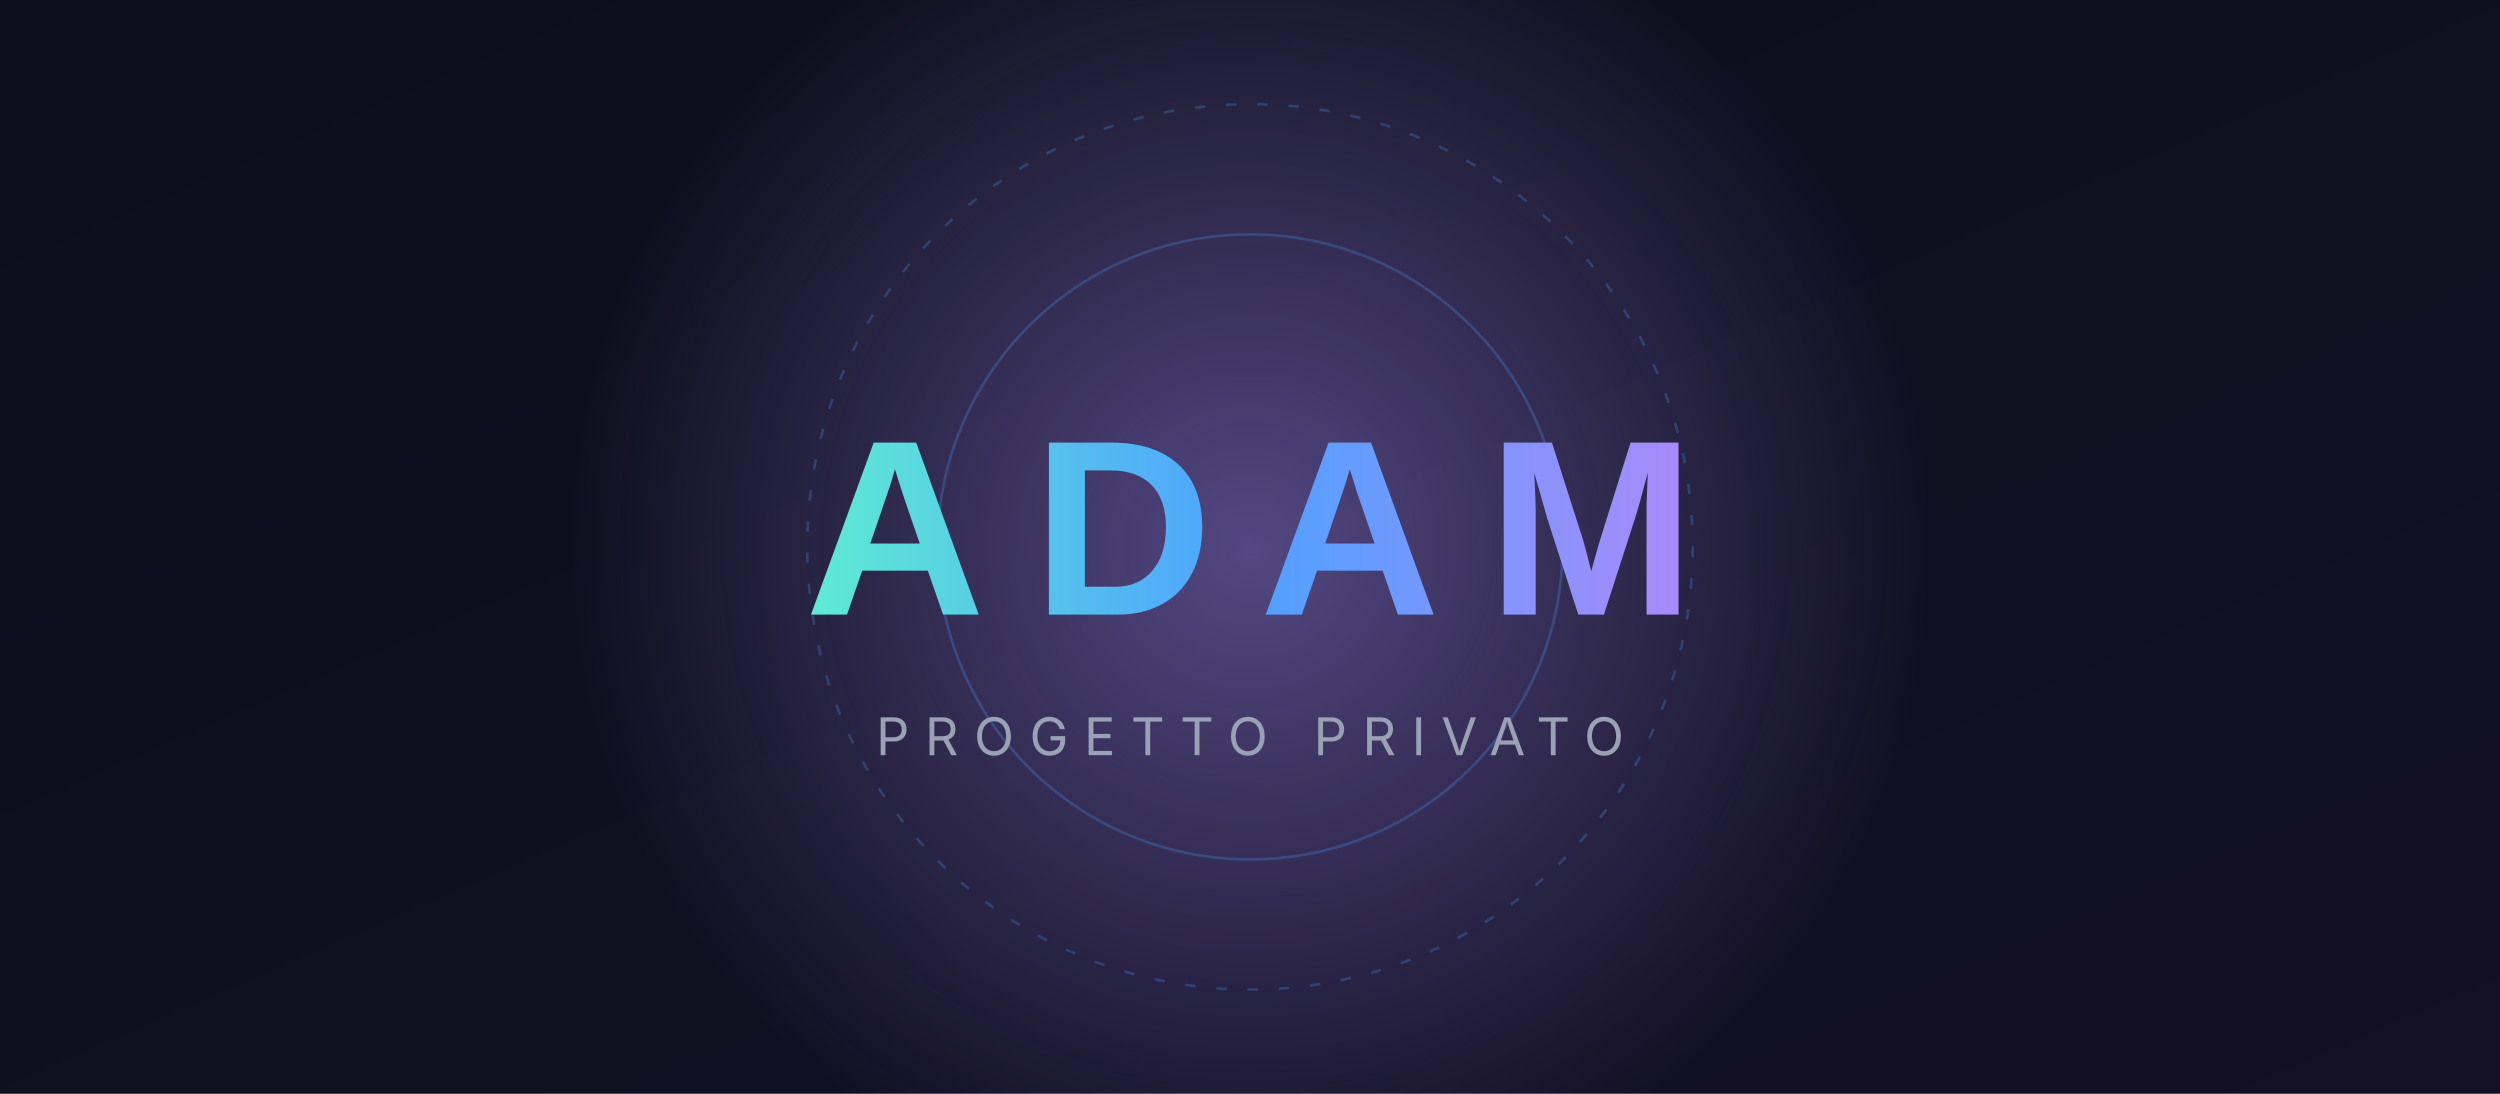
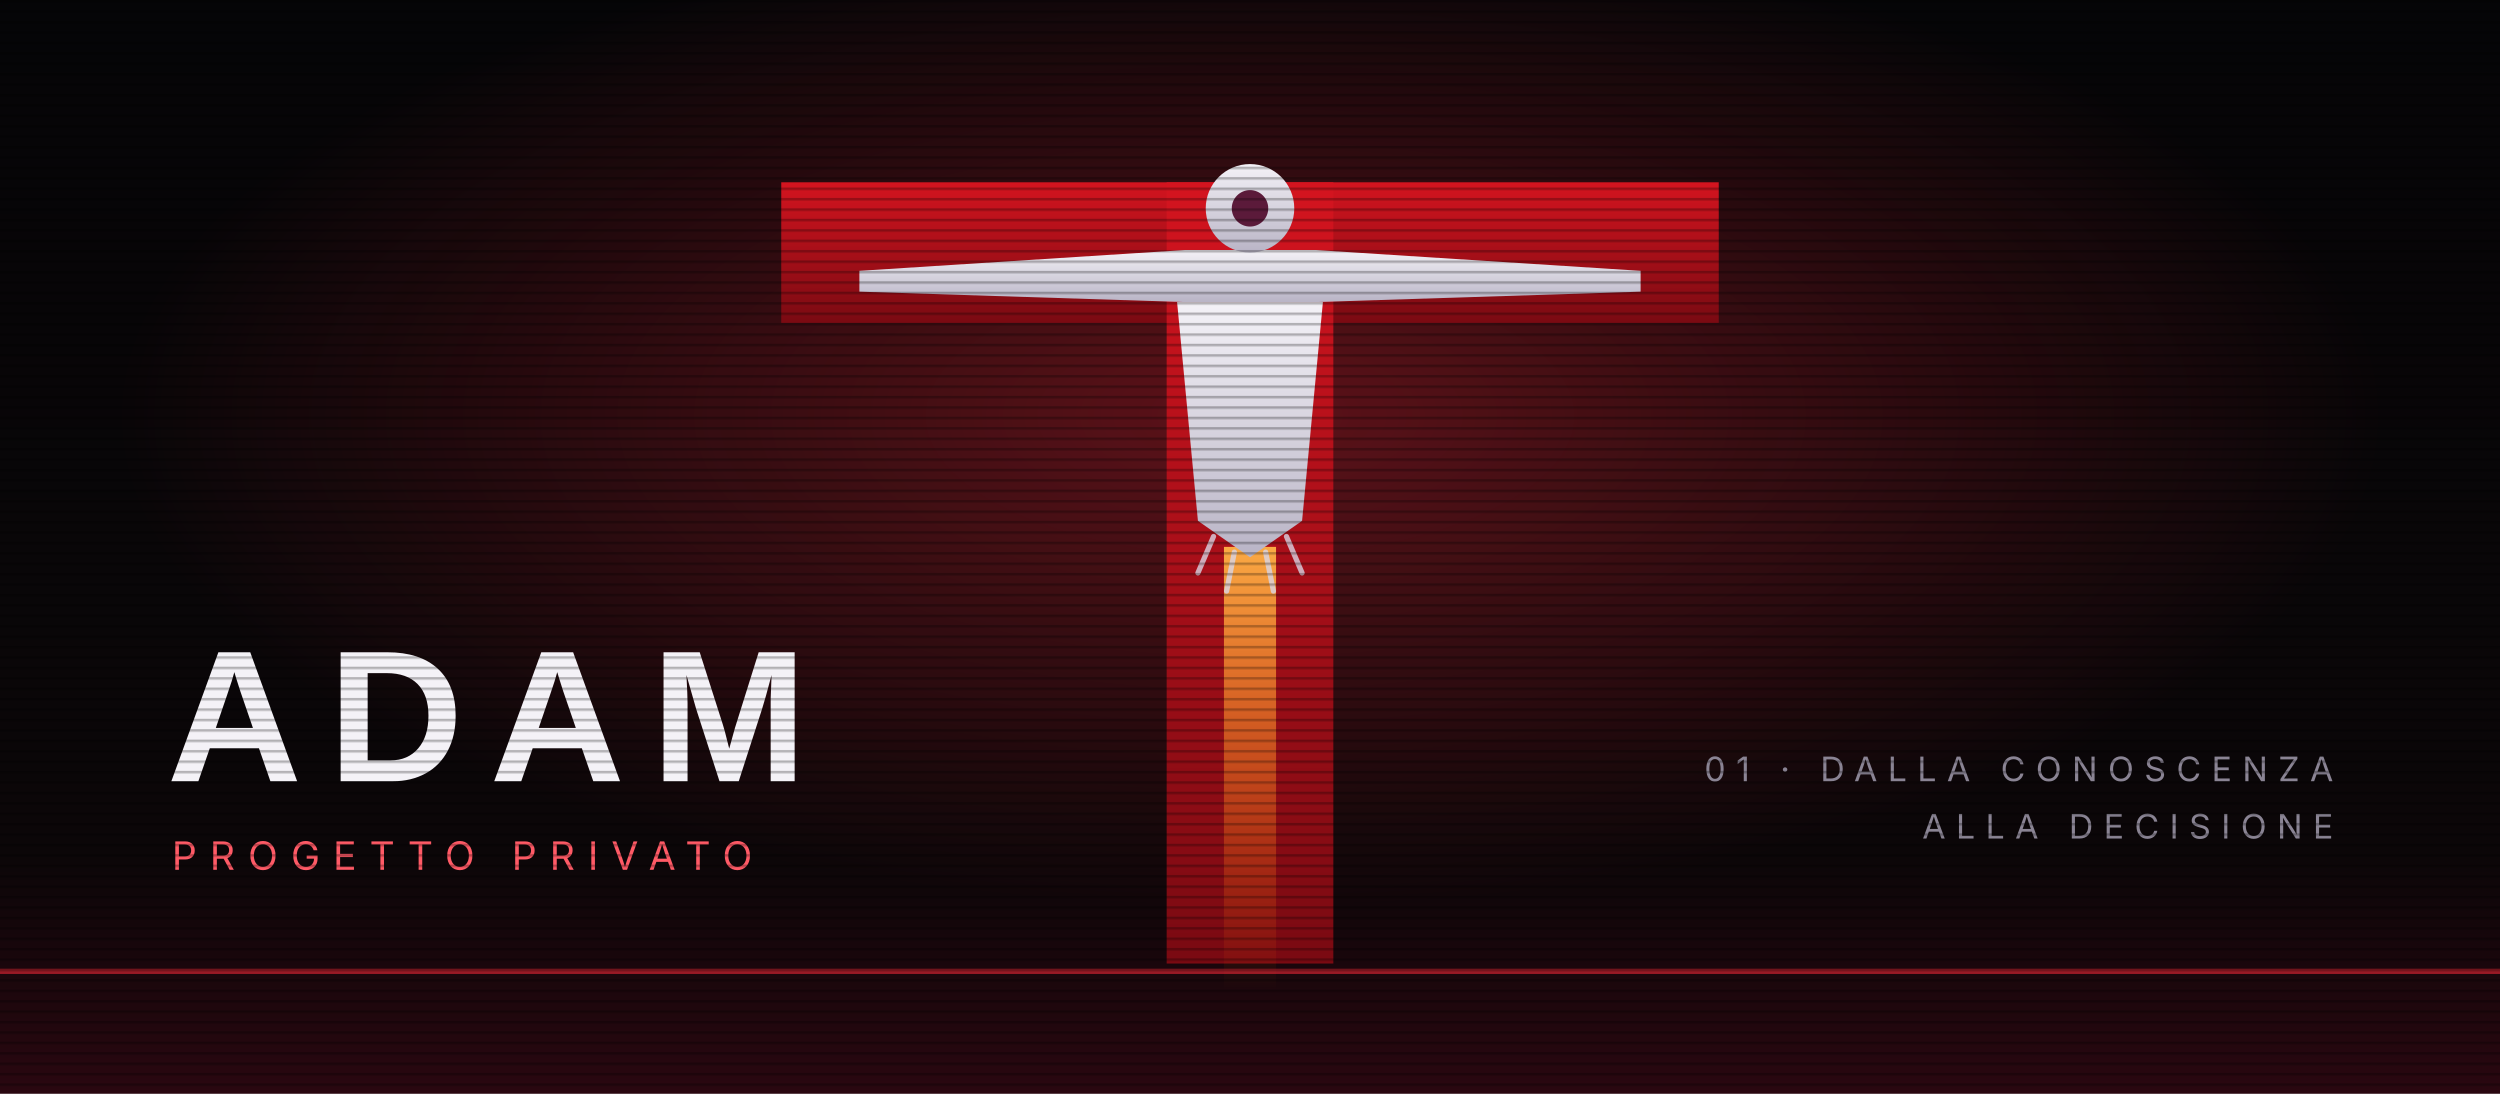
- <svg xmlns="http://www.w3.org/2000/svg" viewBox="0 0 960 420" role="img" aria-label="ADAM">
+ <svg xmlns="http://www.w3.org/2000/svg" viewBox="0 0 960 420" role="img" aria-label="ADAM, progetto privato">
  <defs>
-     <linearGradient id="g" x1="0" y1="0" x2="1" y2="1">
-       <stop offset="0" stop-color="#0b0f1a" />
-       <stop offset="1" stop-color="#141026" />
+     <linearGradient id="bg" x1="0" y1="0" x2="0" y2="1">
+       <stop offset="0" stop-color="#050507" />
+       <stop offset=".78" stop-color="#0b0608" />
+       <stop offset="1" stop-color="#2a0710" />
    </linearGradient>
-     <radialGradient id="r" cx="50%" cy="50%" r="50%">
-       <stop offset="0" stop-color="#a78bfa" stop-opacity=".45" />
-       <stop offset="1" stop-color="#a78bfa" stop-opacity="0" />
+     <linearGradient id="red" x1="0" y1="0" x2="0" y2="1">
+       <stop offset="0" stop-color="#d4141f" />
+       <stop offset="1" stop-color="#7a0a12" />
+     </linearGradient>
+     <linearGradient id="beam" x1="0" y1="0" x2="0" y2="1">
+       <stop offset="0" stop-color="#ffb347" stop-opacity=".95" />
+       <stop offset="1" stop-color="#ff6a00" stop-opacity="0" />
+     </linearGradient>
+     <radialGradient id="halo" cx="50%" cy="38%" r="45%">
+       <stop offset="0" stop-color="#ff2a3a" stop-opacity=".35" />
+       <stop offset="1" stop-color="#ff2a3a" stop-opacity="0" />
    </radialGradient>
-     <linearGradient id="t" x1="0" x2="1">
-       <stop offset="0" stop-color="#5eead4" />
-       <stop offset=".5" stop-color="#4ea1ff" />
-       <stop offset="1" stop-color="#a78bfa" />
+     <linearGradient id="body" x1="0" y1="0" x2="0" y2="1">
+       <stop offset="0" stop-color="#f4f2f7" />
+       <stop offset="1" stop-color="#b9b4c6" />
    </linearGradient>
+     <pattern id="scan" width="4" height="4" patternUnits="userSpaceOnUse">
+       <rect width="4" height="1" fill="#000" opacity=".25" />
+     </pattern>
  </defs>
-   <rect width="960" height="420" fill="url(#g)" />
-   <circle cx="480" cy="210" r="260" fill="url(#r)" />
-   <g stroke="#4ea1ff" stroke-opacity=".25" fill="none">
-     <circle cx="480" cy="210" r="120" />
-     <circle cx="480" cy="210" r="170" stroke-dasharray="4 8" />
+   <rect width="960" height="420" fill="url(#bg)" />
+   <rect width="960" height="420" fill="url(#halo)" />
+   <rect x="300" y="70" width="360" height="54" fill="url(#red)" />
+   <rect x="448" y="70" width="64" height="300" fill="url(#red)" />
+   <rect x="470" y="210" width="20" height="170" fill="url(#beam)" />
+   <g fill="url(#body)">
+     <path d="M330 104 L455 96 L505 96 L630 104 L630 112 L505 116 L455 116 L330 112 Z" />
+     <path d="M452 116 L508 116 L500 200 L480 214 L460 200 Z" />
+     <circle cx="480" cy="80" r="17" />
  </g>
-   <text x="480" y="236" text-anchor="middle" font-family="Space Grotesk, Arial, sans-serif" font-size="96" font-weight="700" letter-spacing="18" fill="url(#t)">ADAM</text>
-   <text x="480" y="290" text-anchor="middle" font-family="Inter, Arial, sans-serif" font-size="20" letter-spacing="6" fill="#9aa1b5">PROGETTO PRIVATO</text>
+   <circle cx="480" cy="80" r="7" fill="#5b1a3a" />
+   <g stroke="#d9d4e4" stroke-width="2" stroke-linecap="round" opacity=".8">
+     <path d="M466 206 l-6 14 M474 212 l-3 15 M486 212 l3 15 M494 206 l6 14" />
+   </g>
+   <rect x="0" y="372" width="960" height="2" fill="#ff2a3a" opacity=".55" />
+   <text x="64" y="300" font-family="Space Grotesk, Arial, sans-serif" font-size="72" font-weight="700" letter-spacing="10" fill="#f4f2f7">ADAM</text>
+   <text x="66" y="334" font-family="Inter, Arial, sans-serif" font-size="15" letter-spacing="5" fill="#ff5a66">PROGETTO PRIVATO</text>
+   <text x="896" y="300" text-anchor="end" font-family="Inter, Arial, sans-serif" font-size="13" letter-spacing="4" fill="#8a8494">01 · DALLA CONOSCENZA</text>
+   <text x="896" y="322" text-anchor="end" font-family="Inter, Arial, sans-serif" font-size="13" letter-spacing="4" fill="#8a8494">ALLA DECISIONE</text>
+   <rect width="960" height="420" fill="url(#scan)" />
</svg>
